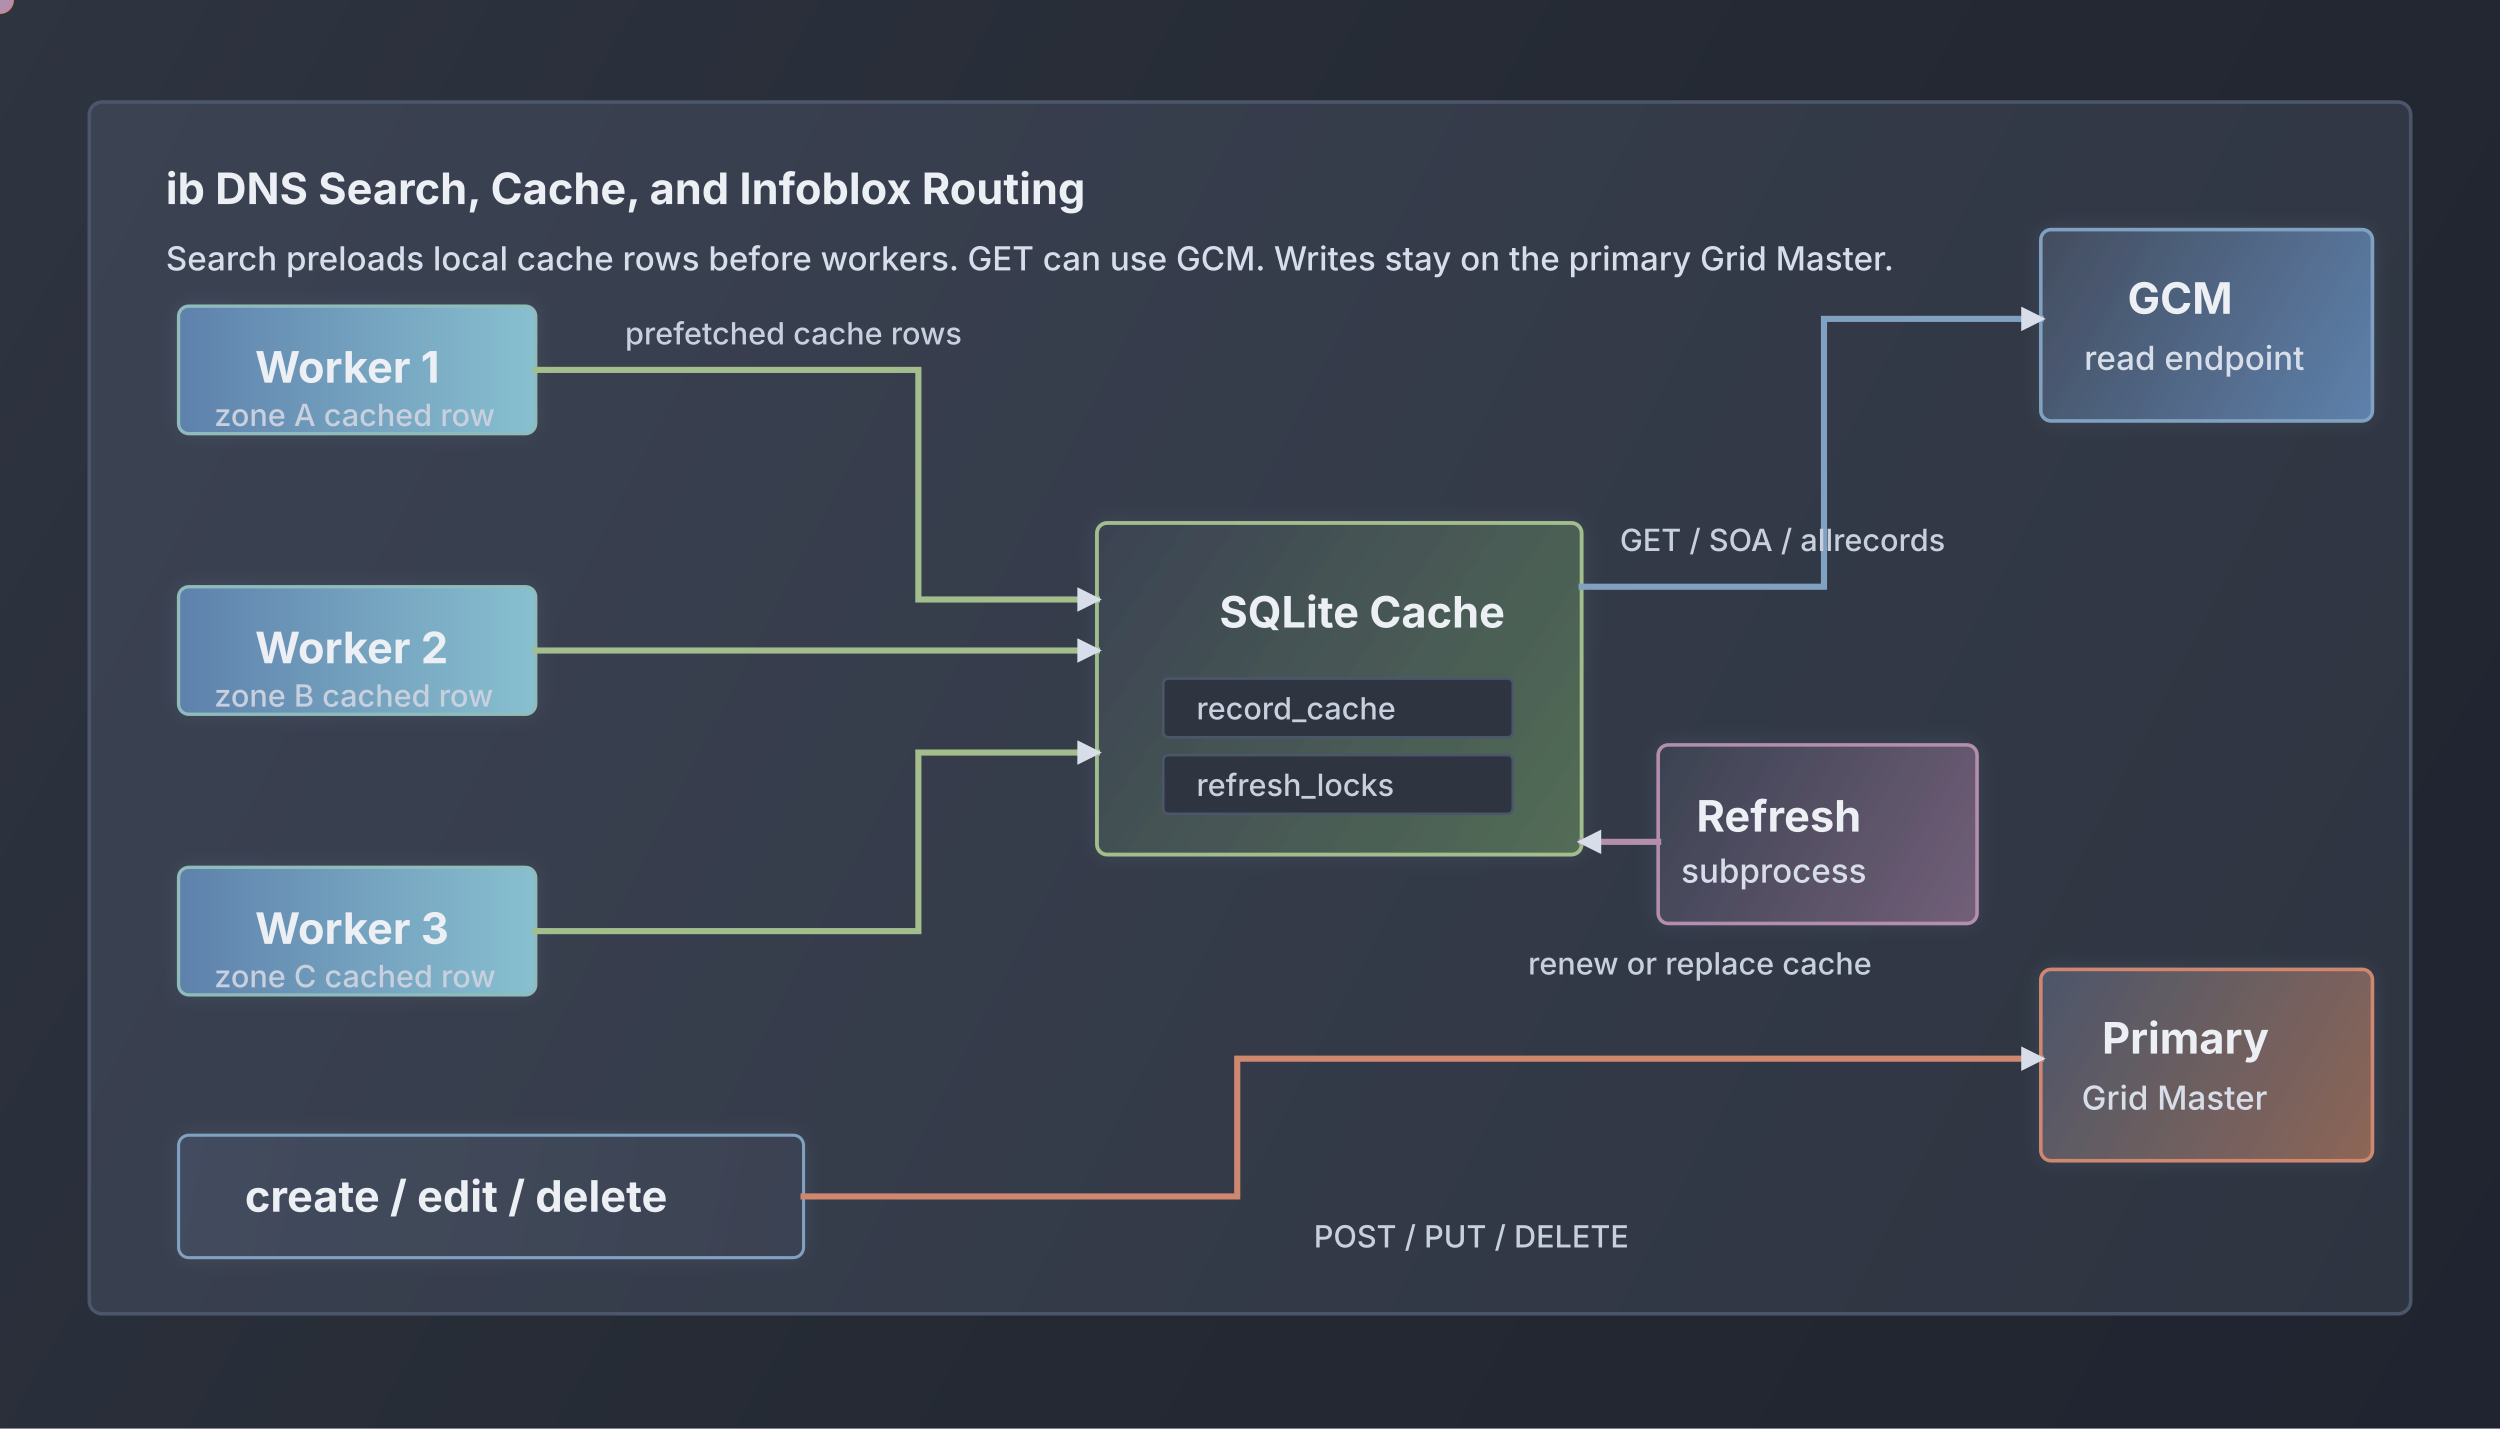
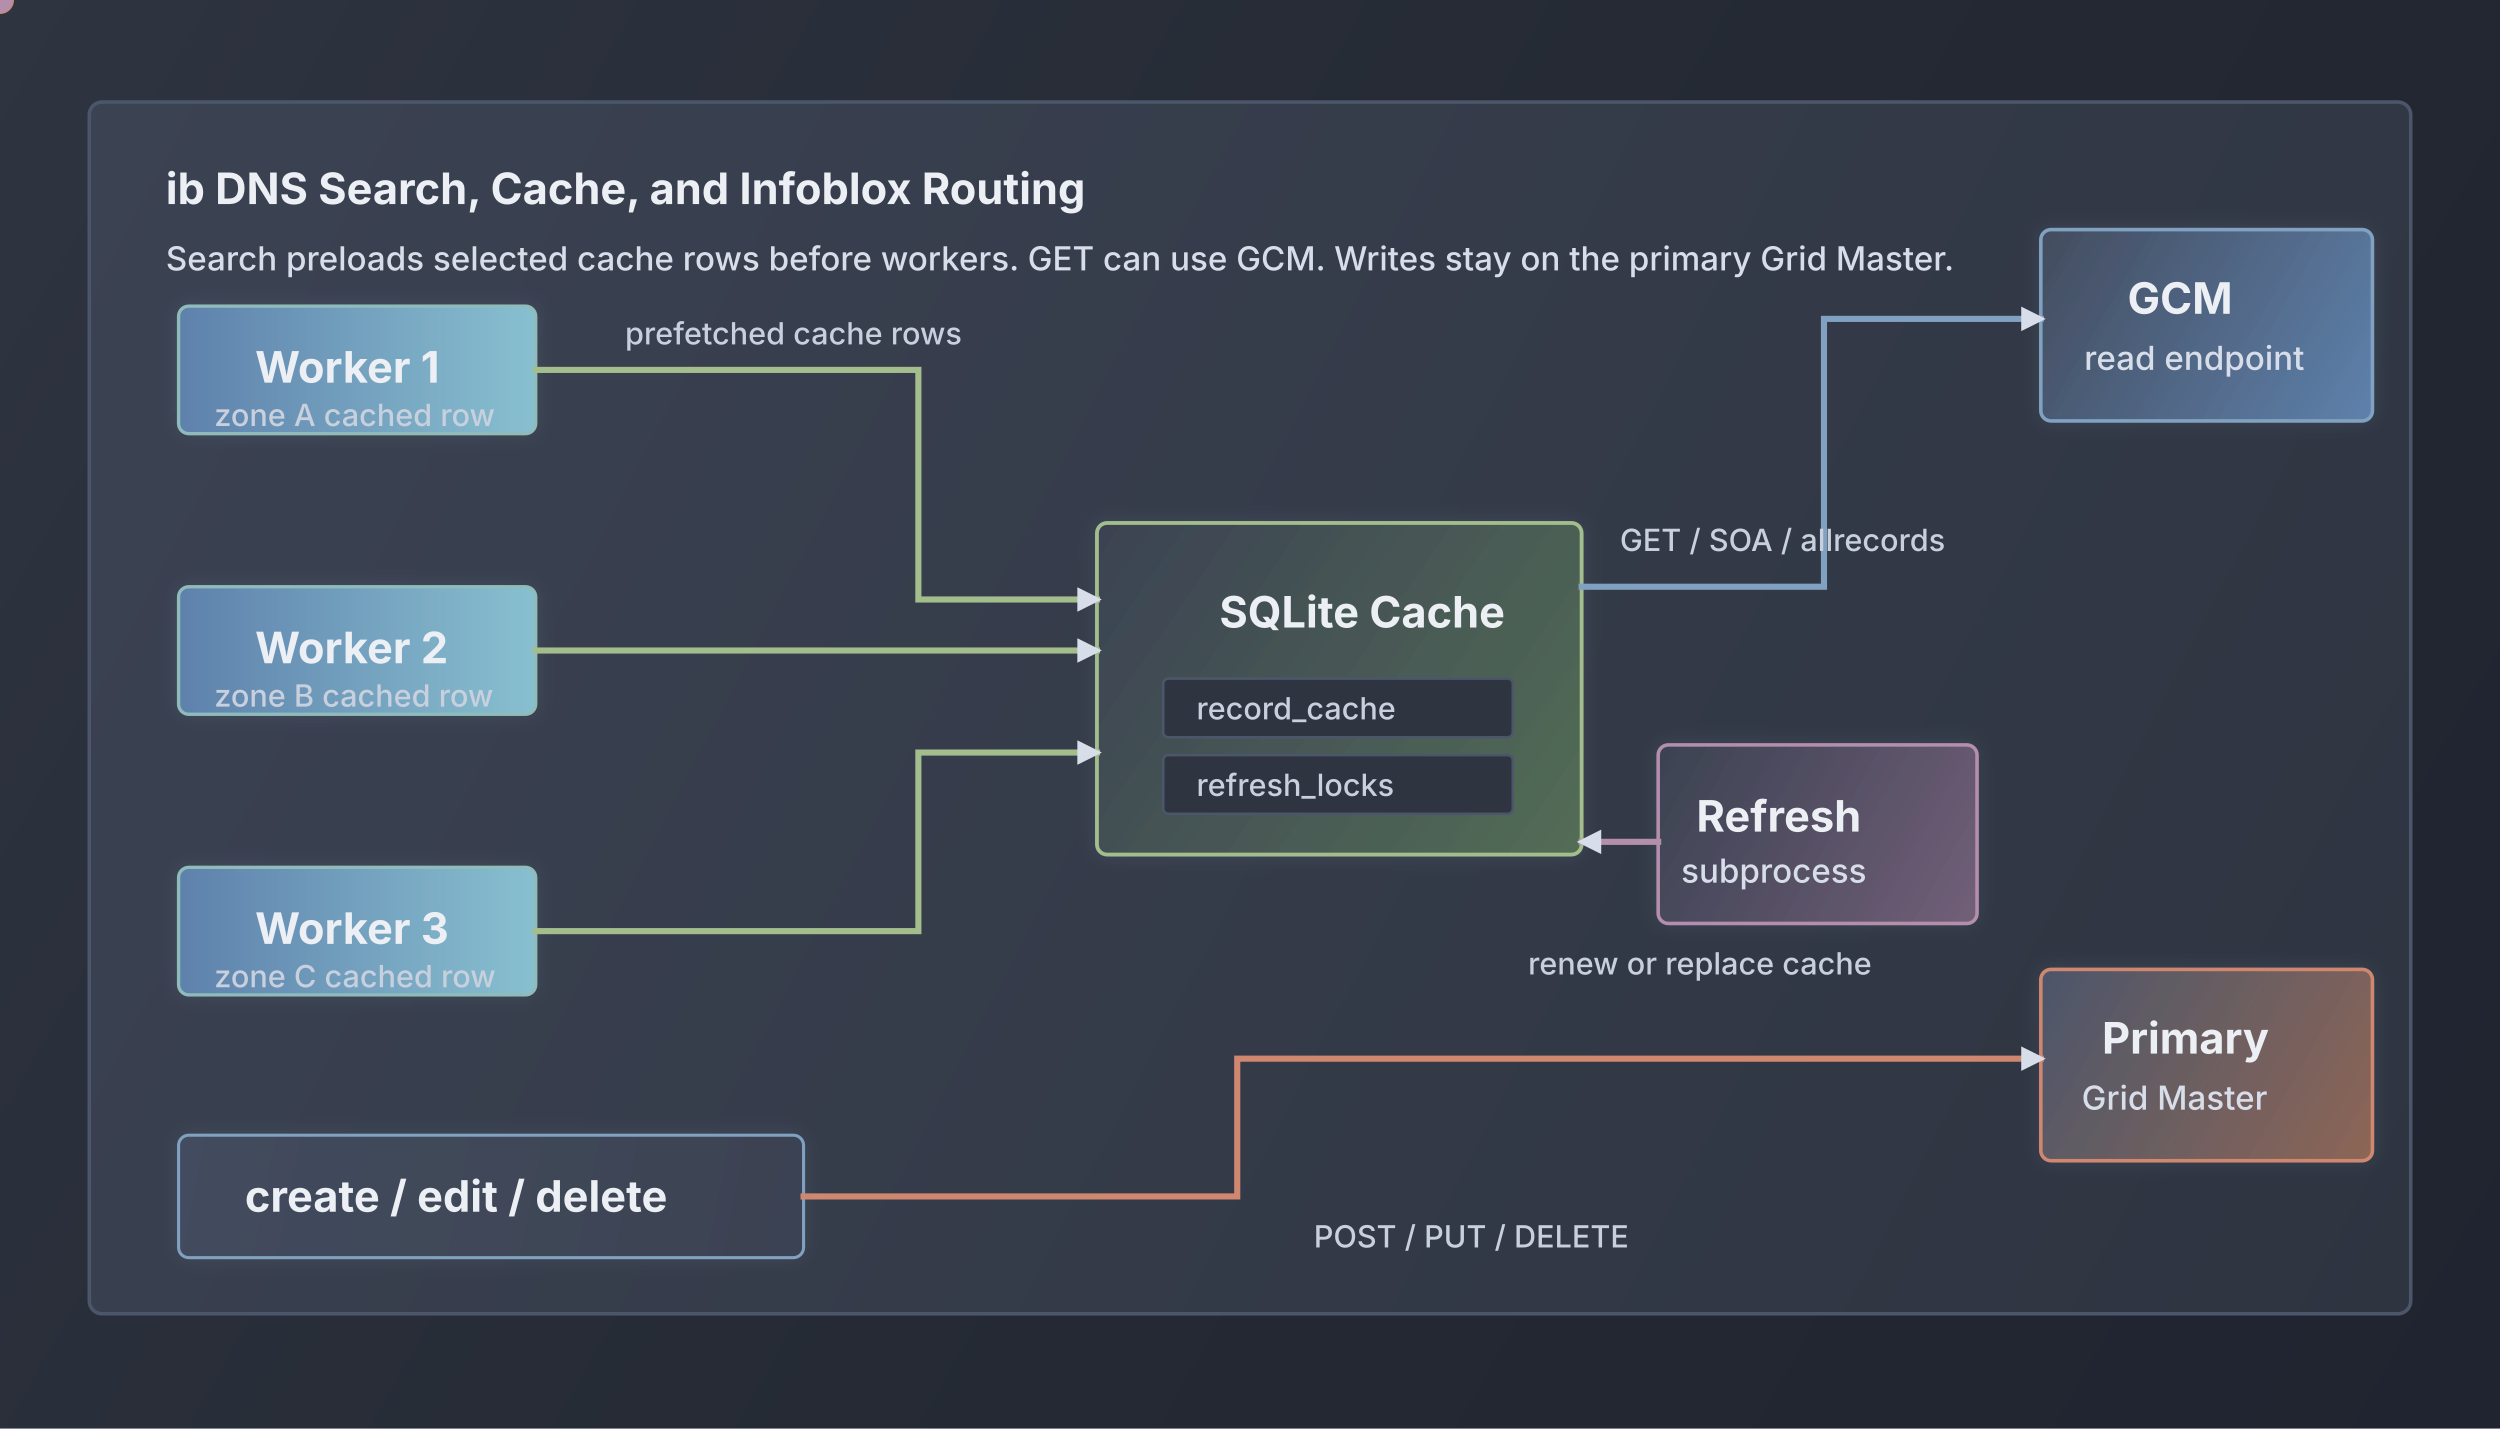
<svg xmlns="http://www.w3.org/2000/svg" width="980" height="560" viewBox="0 0 980 560" role="img" aria-labelledby="title desc">
  <defs>
    <linearGradient id="page-bg" x1="0" y1="0" x2="980" y2="560" gradientUnits="userSpaceOnUse">
      <stop offset="0" stop-color="#2E3440" />
      <stop offset=".55" stop-color="#242933" />
      <stop offset="1" stop-color="#1f2430" />
    </linearGradient>
    <linearGradient id="panel-grad" x1="35" y1="40" x2="945" y2="515" gradientUnits="userSpaceOnUse">
      <stop offset="0" stop-color="#3B4252" />
      <stop offset="1" stop-color="#2E3440" />
    </linearGradient>
    <linearGradient id="worker-grad" x1="70" y1="0" x2="210" y2="0" gradientUnits="userSpaceOnUse">
      <stop offset="0" stop-color="#5E81AC" />
      <stop offset="1" stop-color="#88C0D0" />
    </linearGradient>
    <linearGradient id="cache-grad" x1="430" y1="205" x2="620" y2="335" gradientUnits="userSpaceOnUse">
      <stop offset="0" stop-color="#3B4252" />
      <stop offset="1" stop-color="#536d56" />
    </linearGradient>
    <linearGradient id="read-grad" x1="800" y1="90" x2="930" y2="165" gradientUnits="userSpaceOnUse">
      <stop offset="0" stop-color="#434C5E" />
      <stop offset="1" stop-color="#5E81AC" />
    </linearGradient>
    <linearGradient id="write-grad" x1="800" y1="380" x2="930" y2="455" gradientUnits="userSpaceOnUse">
      <stop offset="0" stop-color="#4C566A" />
      <stop offset="1" stop-color="#8d6656" />
    </linearGradient>
    <linearGradient id="refresh-grad" x1="650" y1="292" x2="775" y2="362" gradientUnits="userSpaceOnUse">
      <stop offset="0" stop-color="#3B4252" />
      <stop offset="1" stop-color="#725f78" />
    </linearGradient>
    <linearGradient id="write-box-grad" x1="70" y1="445" x2="315" y2="493" gradientUnits="userSpaceOnUse">
      <stop offset="0" stop-color="#434C5E" />
      <stop offset="1" stop-color="#3B4252" />
    </linearGradient>
    <filter id="soft-glow" x="-20%" y="-20%" width="140%" height="140%">
      <feDropShadow dx="0" dy="10" stdDeviation="12" flood-color="#1f2430" flood-opacity=".55" />
      <feDropShadow dx="0" dy="0" stdDeviation="4" flood-color="#81A1C1" flood-opacity=".14" />
    </filter>
    <path id="worker1-cache" d="M210 145 L360 145 L360 235 L430 235" />
    <path id="worker2-cache" d="M210 255 L430 255" />
    <path id="worker3-cache" d="M210 365 L360 365 L360 295 L430 295" />
    <path id="cache-read" d="M620 230 L715 230 L715 125 L800 125" />
    <path id="write-primary" d="M315 469 L485 469 L485 415 L800 415" />
    <path id="refresh-cache" d="M650 330 L620 330" />
    <marker id="arrow" viewBox="0 0 8 8" refX="6.4" refY="4" markerWidth="4" markerHeight="4" orient="auto-start-reverse">
      <path d="M 0 0 L 8 4 L 0 8 z" fill="#D8DEE9" />
    </marker>
  </defs>
  <style>
    .bg { fill: url(#page-bg); }
    .panel { fill: url(#panel-grad); stroke: #4C566A; stroke-width: 1.4; }
    .worker { fill: url(#worker-grad); stroke: #8FBCBB; stroke-width: 1.3; }
    .cache { fill: url(#cache-grad); stroke: #A3BE8C; stroke-width: 1.5; }
    .server-read { fill: url(#read-grad); stroke: #81A1C1; stroke-width: 1.4; }
    .server-write { fill: url(#write-grad); stroke: #D08770; stroke-width: 1.4; }
    .refresh { fill: url(#refresh-grad); stroke: #B48EAD; stroke-width: 1.4; }
    .write-box { fill: url(#write-box-grad); stroke: #81A1C1; stroke-width: 1.2; }
    .text { font: 650 17px ui-sans-serif, system-ui, -apple-system, BlinkMacSystemFont, "Segoe UI", sans-serif; fill: #ECEFF4; }
    .small { font: 520 13px ui-sans-serif, system-ui, -apple-system, BlinkMacSystemFont, "Segoe UI", sans-serif; fill: #D8DEE9; }
    .tiny { font: 520 12px ui-sans-serif, system-ui, -apple-system, BlinkMacSystemFont, "Segoe UI", sans-serif; fill: #C8D0DE; }
    .line { fill: none; stroke-width: 2.4; stroke-linecap: square; stroke-linejoin: miter; marker-end: url(#arrow); }
    .cache-line { stroke: #A3BE8C; }
    .read-line { stroke: #81A1C1; }
    .write-line { stroke: #D08770; }
    .refresh-line { stroke: #B48EAD; }
    .dot-read { fill: #81A1C1; }
    .dot-write { fill: #D08770; }
    .dot-cache { fill: #A3BE8C; }
    .dot-refresh { fill: #B48EAD; }
    .badge { fill: #2E3440; stroke: #4C566A; stroke-width: 1; }
    .node { filter: url(#soft-glow); }
  </style>
  <rect class="bg" width="980" height="560" />
  <rect class="panel" x="35" y="40" width="910" height="475" rx="5" />
  <text class="text" x="65" y="80">ib DNS Search, Cache, and Infoblox Routing</text>
-   <text class="small" x="65" y="106">Search preloads local cache rows before workers. GET can use GCM. Writes stay on the primary Grid Master.</text>
+   <text class="small" x="65" y="106">Search preloads selected cache rows before workers. GET can use GCM. Writes stay on the primary Grid Master.</text>
  <rect class="worker node" x="70" y="120" width="140" height="50" rx="4" />
  <text class="text" x="100" y="150">Worker 1</text>
  <text class="tiny" x="84" y="167">zone A cached row</text>
  <rect class="worker node" x="70" y="230" width="140" height="50" rx="4" />
  <text class="text" x="100" y="260">Worker 2</text>
  <text class="tiny" x="84" y="277">zone B cached row</text>
  <rect class="worker node" x="70" y="340" width="140" height="50" rx="4" />
  <text class="text" x="100" y="370">Worker 3</text>
  <text class="tiny" x="84" y="387">zone C cached row</text>
  <rect class="cache node" x="430" y="205" width="190" height="130" rx="4" />
  <text class="text" x="478" y="246">SQLite Cache</text>
  <rect class="badge" x="456" y="266" width="137" height="23" rx="2" />
  <text class="tiny" x="469" y="282">record_cache</text>
  <rect class="badge" x="456" y="296" width="137" height="23" rx="2" />
  <text class="tiny" x="469" y="312">refresh_locks</text>
  <rect class="server-read node" x="800" y="90" width="130" height="75" rx="4" />
  <text class="text" x="834" y="123">GCM</text>
  <text class="small" x="817" y="145">read endpoint</text>
  <rect class="server-write node" x="800" y="380" width="130" height="75" rx="4" />
  <text class="text" x="824" y="413">Primary</text>
  <text class="small" x="816" y="435">Grid Master</text>
  <rect class="refresh node" x="650" y="292" width="125" height="70" rx="4" />
  <text class="text" x="665" y="326">Refresh</text>
  <text class="small" x="659" y="346">subprocess</text>
  <rect class="write-box node" x="70" y="445" width="245" height="48" rx="4" />
  <text class="text" x="96" y="475">create / edit / delete</text>
  <path class="line cache-line" d="M210 145 L360 145 L360 235 L430 235" />
  <path class="line cache-line" d="M210 255 L430 255" />
  <path class="line cache-line" d="M210 365 L360 365 L360 295 L430 295" />
  <path class="line read-line" d="M620 230 L715 230 L715 125 L800 125" />
  <path class="line write-line" d="M315 469 L485 469 L485 415 L800 415" />
  <path class="line refresh-line" d="M650 330 L620 330" />
  <circle class="dot-cache" r="5">
    <animateMotion dur="2.7s" repeatCount="indefinite" rotate="auto">
      <mpath href="#worker1-cache" />
    </animateMotion>
  </circle>
  <circle class="dot-cache" r="5">
    <animateMotion dur="2.7s" begin=".45s" repeatCount="indefinite" rotate="auto">
      <mpath href="#worker2-cache" />
    </animateMotion>
  </circle>
  <circle class="dot-cache" r="5">
    <animateMotion dur="2.7s" begin=".9s" repeatCount="indefinite" rotate="auto">
      <mpath href="#worker3-cache" />
    </animateMotion>
  </circle>
  <circle class="dot-read" r="5">
    <animateMotion dur="3.1s" begin=".3s" repeatCount="indefinite" rotate="auto">
      <mpath href="#cache-read" />
    </animateMotion>
  </circle>
  <circle class="dot-write" r="5.5">
    <animateMotion dur="3.8s" begin=".2s" repeatCount="indefinite" rotate="auto">
      <mpath href="#write-primary" />
    </animateMotion>
  </circle>
  <circle class="dot-refresh" r="5">
    <animateMotion dur="3.2s" begin="1s" repeatCount="indefinite" rotate="auto">
      <mpath href="#refresh-cache" />
    </animateMotion>
  </circle>
  <text class="tiny" x="245" y="135">prefetched cache rows</text>
  <text class="tiny" x="635" y="216">GET / SOA / allrecords</text>
  <text class="tiny" x="515" y="489">POST / PUT / DELETE</text>
  <text class="tiny" x="599" y="382">renew or replace cache</text>
</svg>
